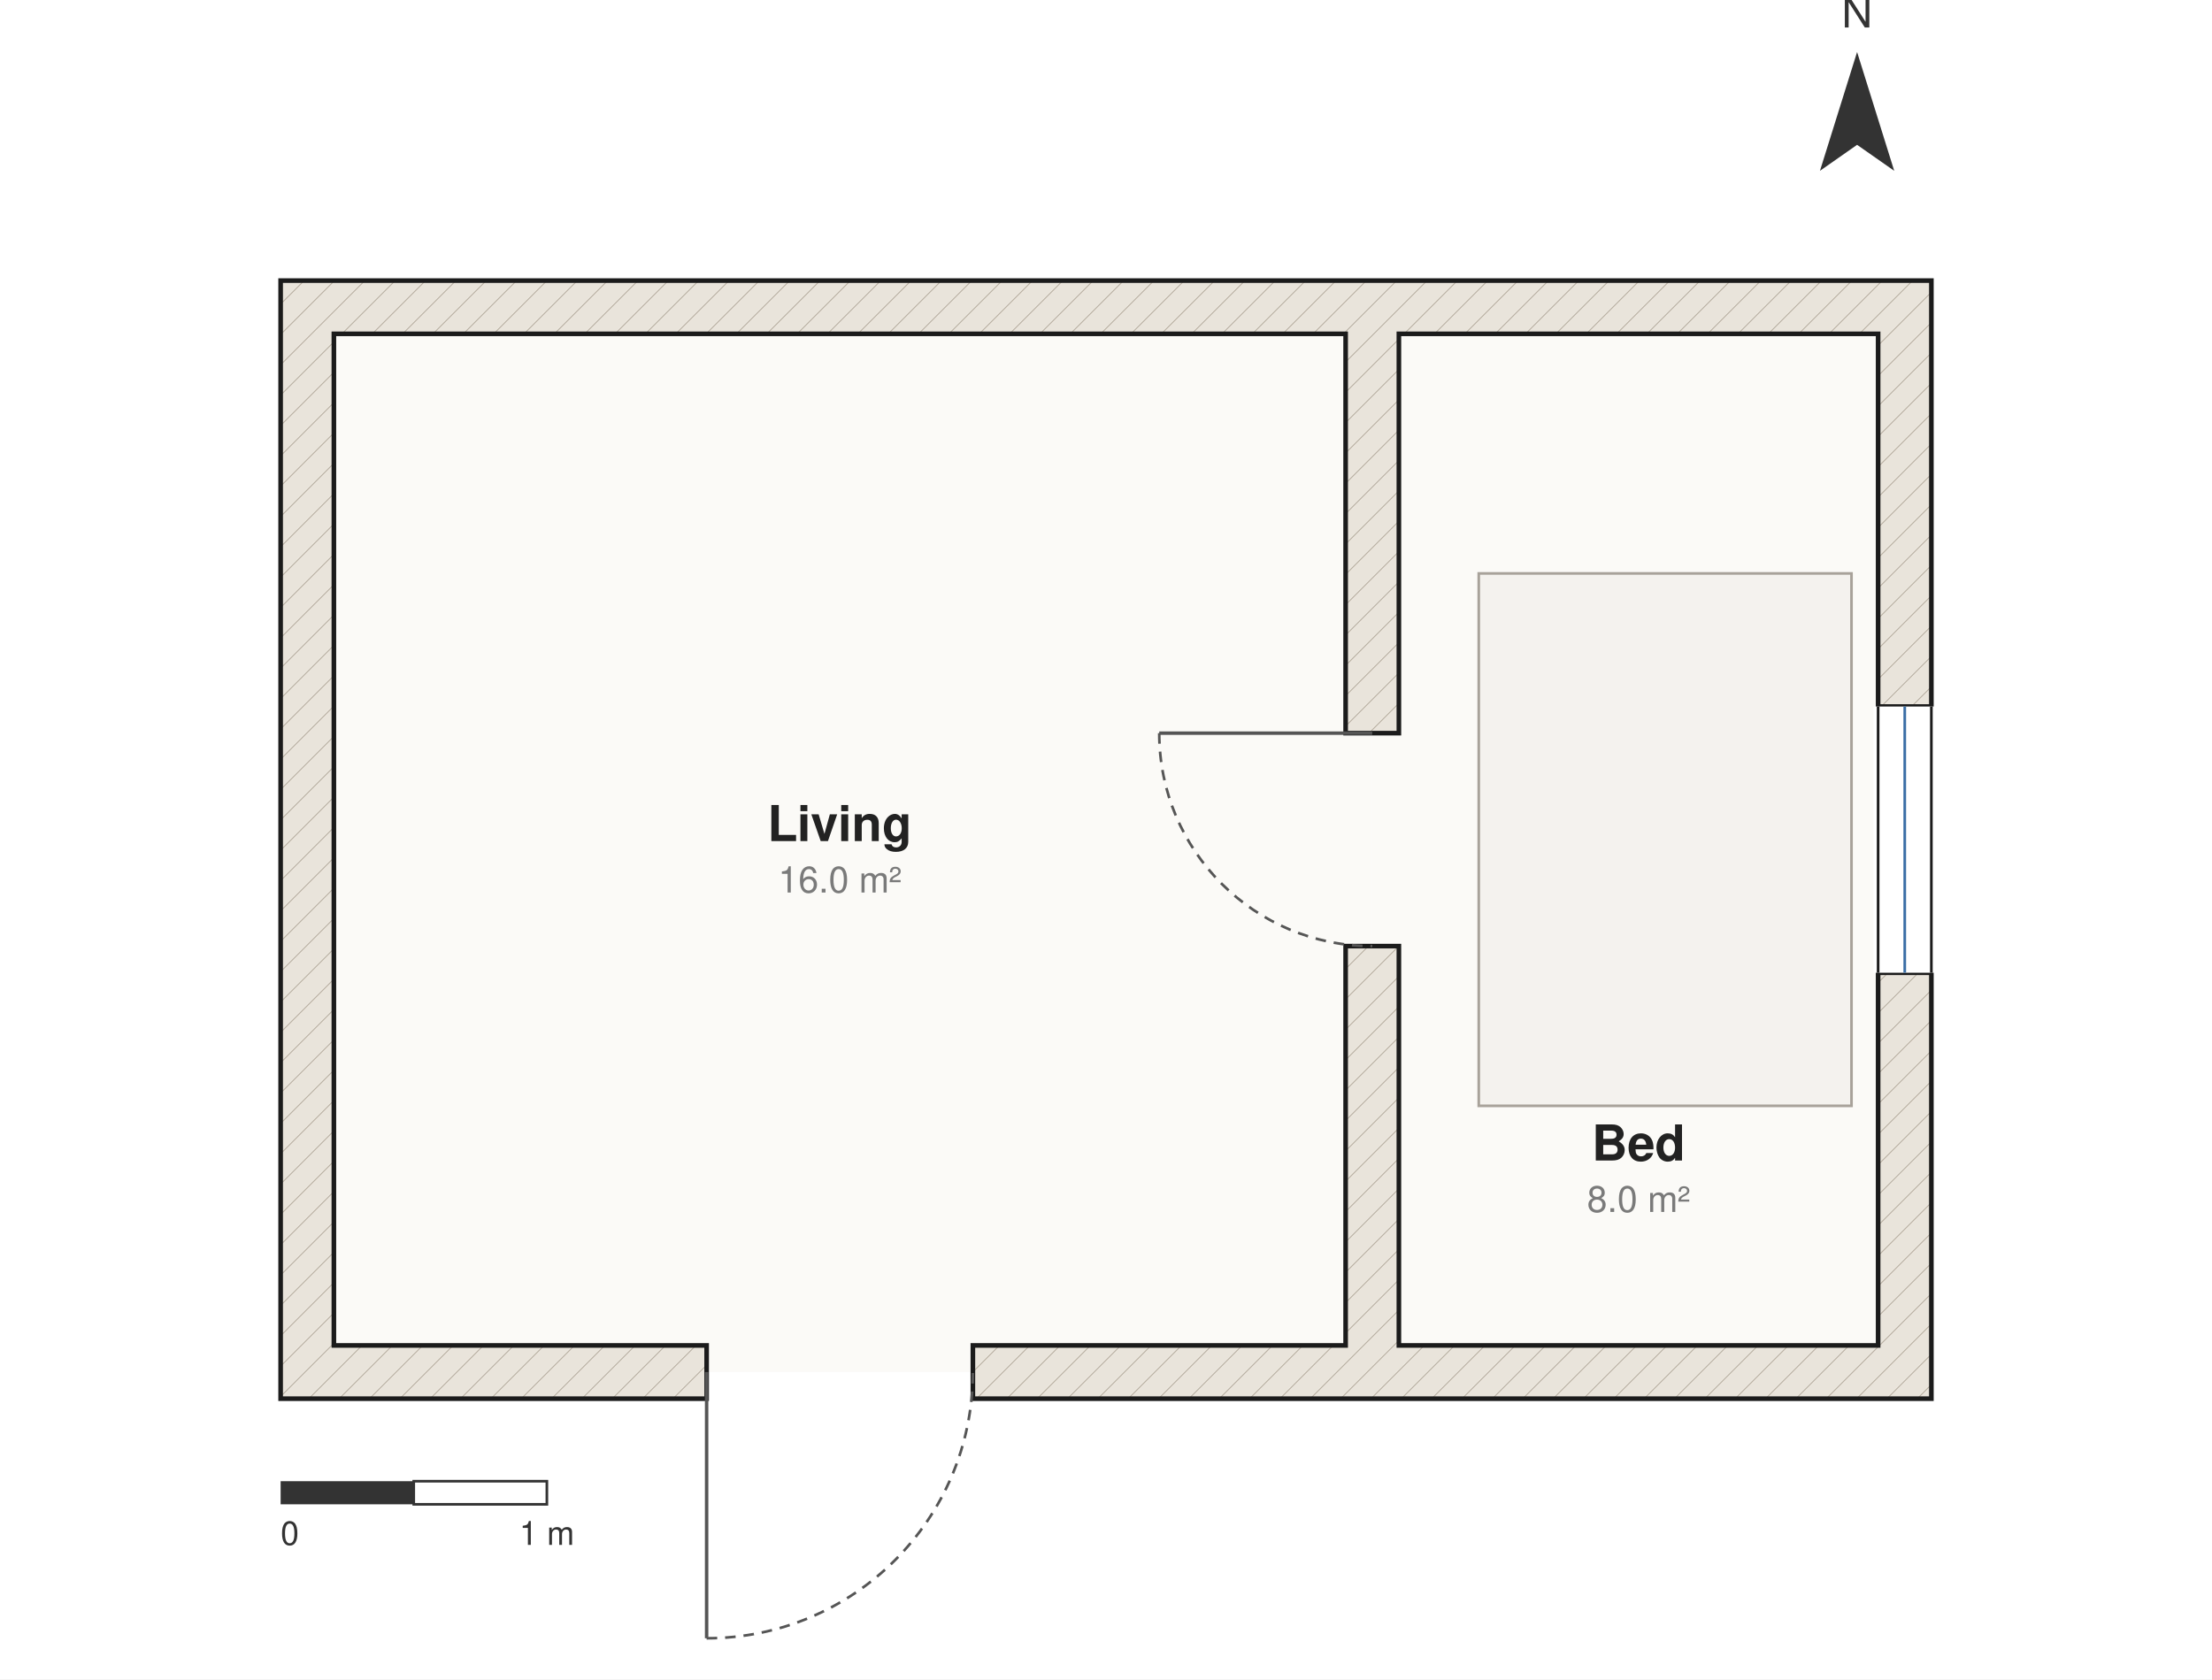
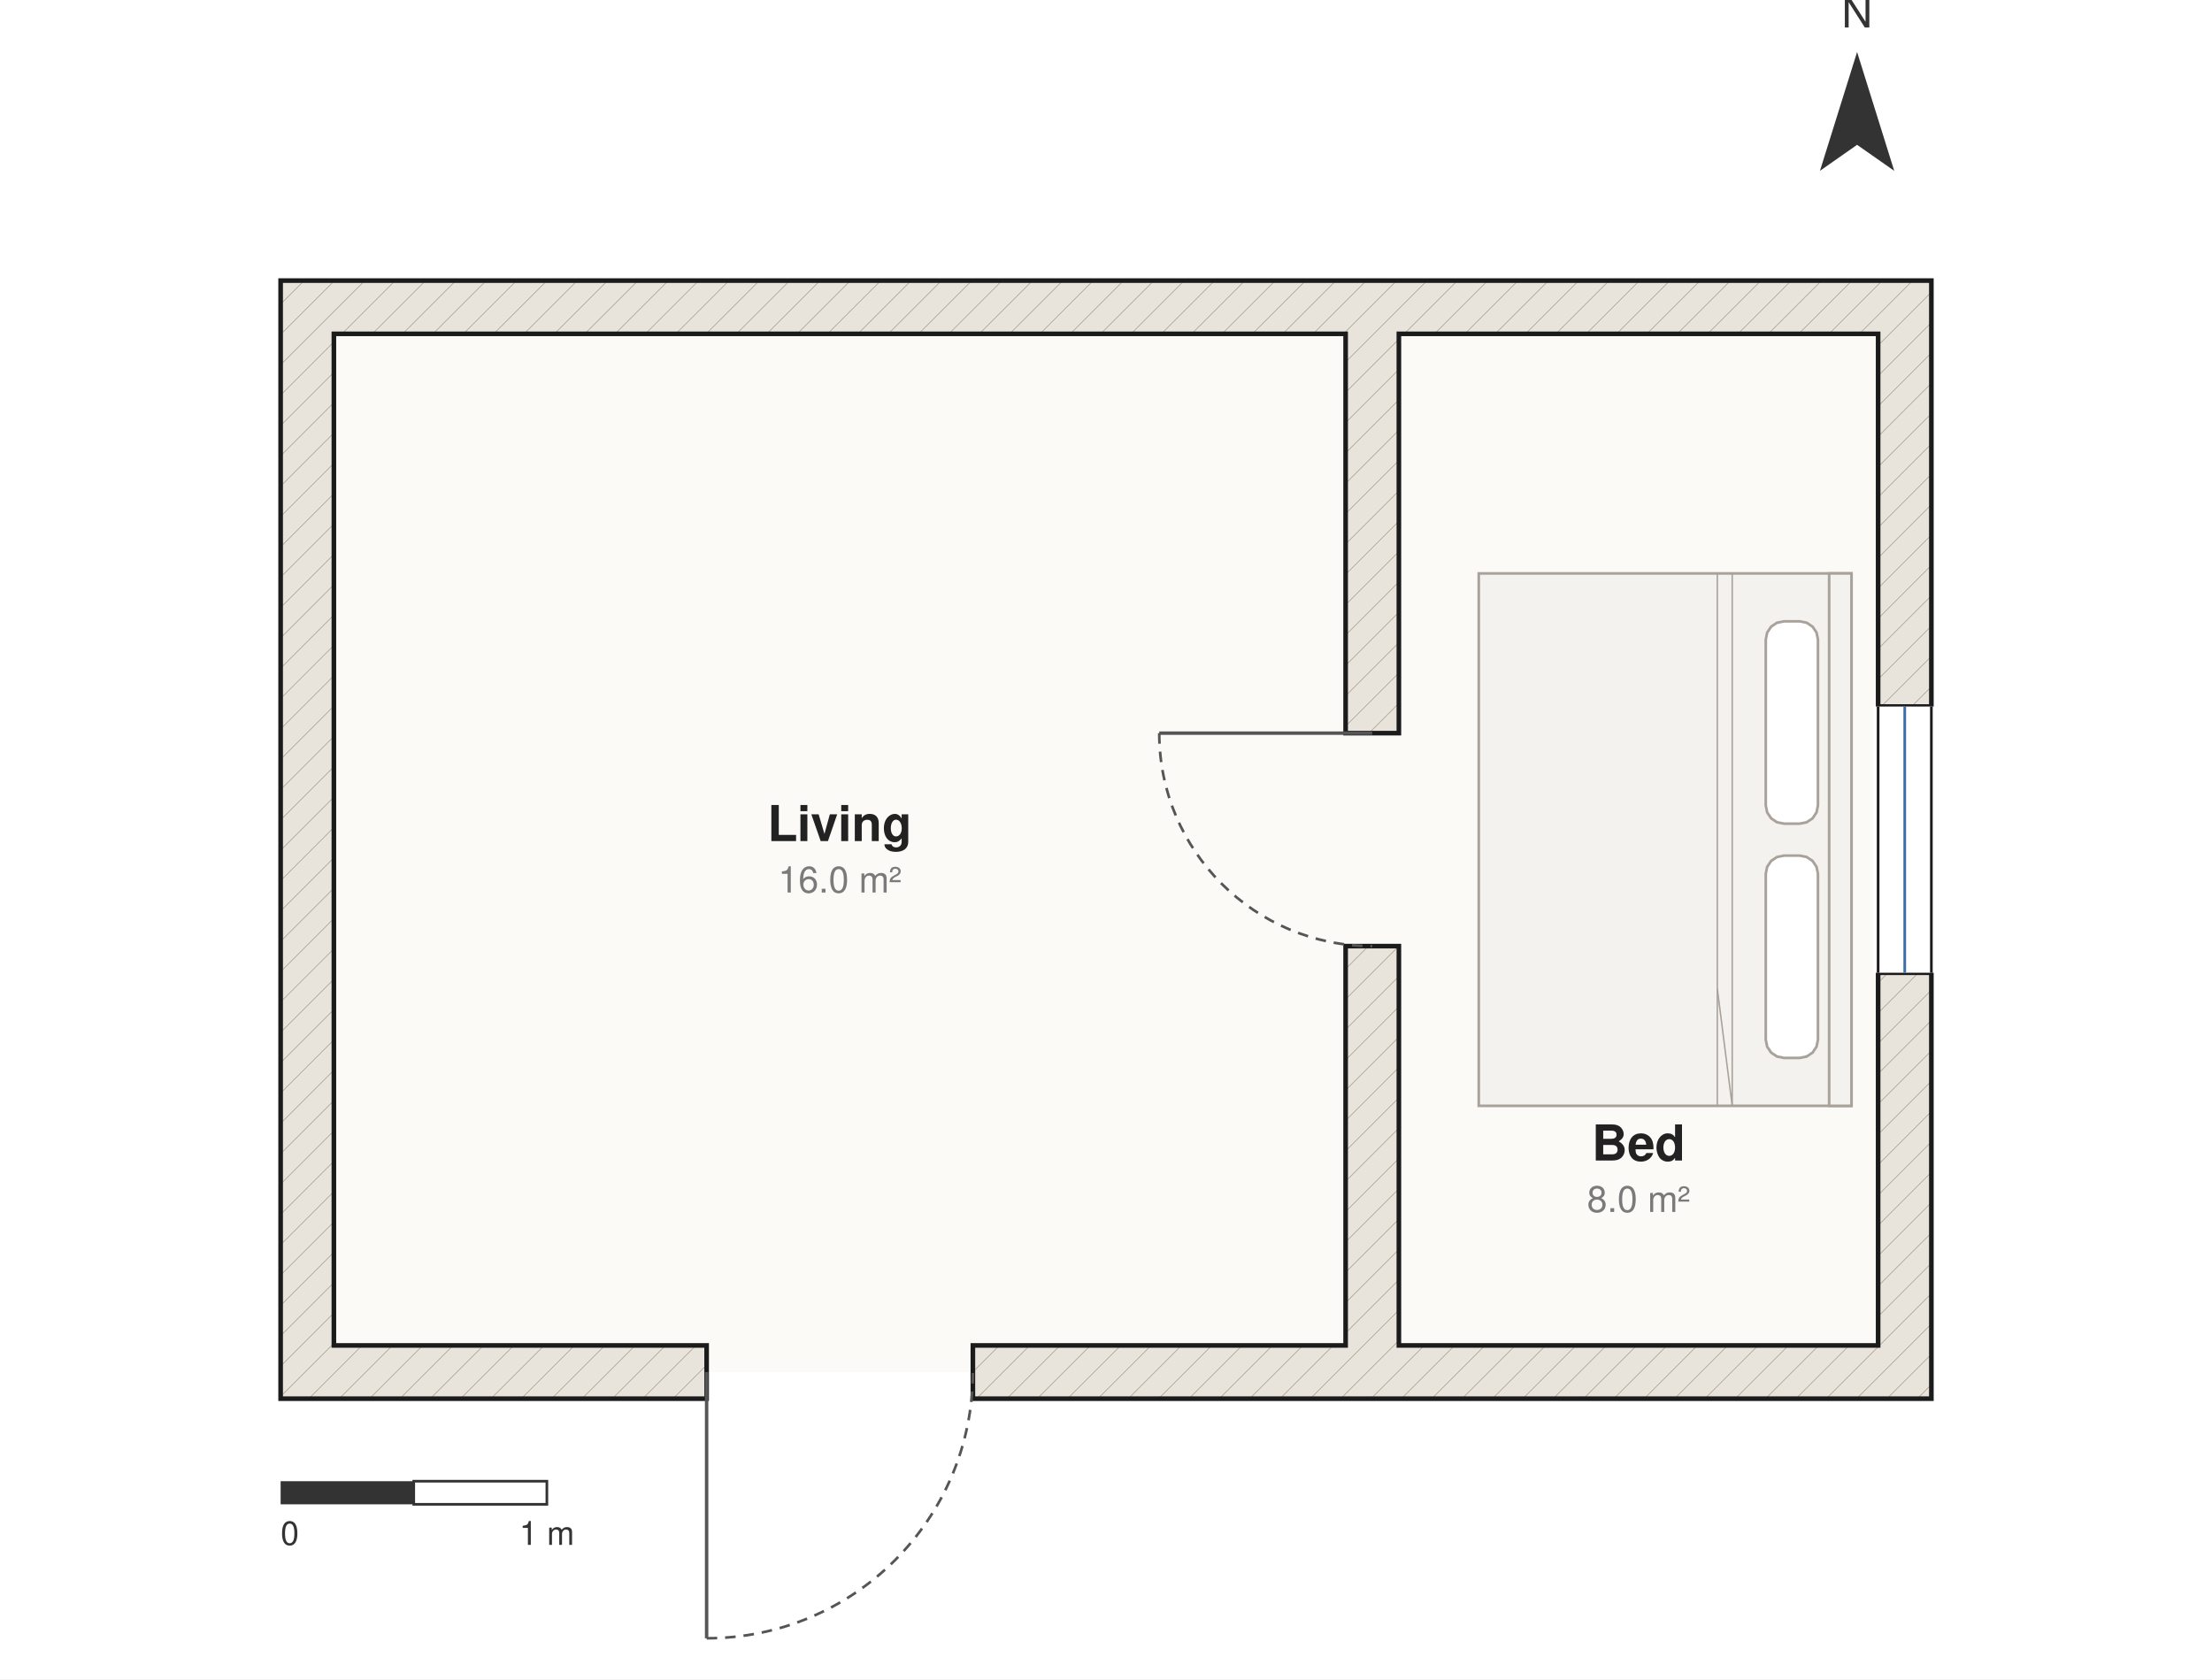
<svg xmlns="http://www.w3.org/2000/svg" viewBox="-1154 -1154 8308 6308" font-family="Helvetica, Arial, sans-serif">
  <defs>
    <pattern id="poche" patternUnits="userSpaceOnUse" width="80.6" height="80.6" patternTransform="rotate(45)">
      <rect width="80.6" height="80.6" fill="#e9e4db" />
      <line x1="0" y1="0" x2="0" y2="80.6" stroke="#b9b1a4" stroke-width="6.94" />
    </pattern>
  </defs>
  <rect x="-1154" y="-1154" width="8308" height="6308" fill="#ffffff" />
  <g id="A-FLOR">
    <polygon points="0,0 4000,0 4000,4000 0,4000" fill="#fbfaf7" />
    <polygon points="4000,0 6000,0 6000,4000 4000,4000" fill="#fbfaf7" />
  </g>
  <g id="A-FURN">
-     <polygon points="4400,1000 5800,1000 5800,3000 4400,3000" fill="#f4f2ee" stroke="#a8a29a" stroke-width="9.92" />
+     <polygon points="5800,1000 5800,3000 4400,3000 4400,1000" fill="#f4f2ee" stroke="#a8a29a" stroke-width="9.92" />
+     <polygon points="5800,1000 5800,3000 5716,3000 5716,1000" fill="#f4f2ee" stroke="#a8a29a" stroke-width="9.92" />
+     <polygon points="5674,1871.4 5668.78,1897.65 5653.91,1919.91 5631.65,1934.78 5605.4,1940 5546.6,1940 5520.35,1934.78 5498.09,1919.91 5483.22,1897.65 5478,1871.4 5478,1248.6 5483.22,1222.35 5498.09,1200.09 5520.35,1185.22 5546.6,1180 5605.4,1180 5631.65,1185.22 5653.91,1200.09 5668.78,1222.35 5674,1248.6" fill="#ffffff" stroke="#a8a29a" stroke-width="9.92" />
+     <polygon points="5674,2751.4 5668.78,2777.65 5653.91,2799.91 5631.65,2814.78 5605.4,2820 5546.6,2820 5520.35,2814.78 5498.09,2799.91 5483.22,2777.65 5478,2751.4 5478,2128.6 5483.22,2102.35 5498.09,2080.09 5520.35,2065.22 5546.6,2060 5605.4,2060 5631.65,2065.22 5653.91,2080.09 5668.78,2102.35 5674,2128.6" fill="#ffffff" stroke="#a8a29a" stroke-width="9.92" />
+     <line x1="5352" y1="1000" x2="5352" y2="3000" stroke="#a8a29a" stroke-width="5.46" />
+     <line x1="5296" y1="1000" x2="5296" y2="3000" stroke="#a8a29a" stroke-width="5.46" />
+     <line x1="5352" y1="3000" x2="5296" y2="2560" stroke="#a8a29a" stroke-width="5.46" />
  </g>
  <g id="A-WALL">
    <path d="M -100,-100 L -100,4100 L 1500,4100 L 1500,3900 L 100,3900 L 100,100 L 3900,100 L 3900,1600 L 4100,1600 L 4100,100 L 5900,100 L 5900,1500 L 6100,1500 L 6100,-100 Z M 3900,3900 L 2500,3900 L 2500,4100 L 6100,4100 L 6100,2500 L 5900,2500 L 5900,3900 L 4100,3900 L 4100,2400 L 3900,2400 Z" fill="url(#poche)" fill-rule="nonzero" />
    <path d="M -100,-100 L -100,4100 L 1500,4100 L 1500,3900 L 100,3900 L 100,100 L 3900,100 L 3900,1600 L 4100,1600 L 4100,100 L 5900,100 L 5900,1500 L 6100,1500 L 6100,-100 Z M 3900,3900 L 2500,3900 L 2500,4100 L 6100,4100 L 6100,2500 L 5900,2500 L 5900,3900 L 4100,3900 L 4100,2400 L 3900,2400 Z" fill="none" stroke="#1b1b1b" stroke-width="17.36" stroke-linejoin="miter" stroke-miterlimit="4" />
  </g>
  <g id="A-DOOR">
    <polygon points="1500,4100 2500,4100 2500,3900 1500,3900" fill="none" />
    <line x1="1500" y1="4000" x2="1500" y2="5000" stroke="#555555" stroke-width="12.9" />
    <path d="M 1500,5000 A 1000 1000 0 0 0 2500,4000" fill="none" stroke="#555555" stroke-width="9.92" stroke-dasharray="39.68 29.76" />
    <polygon points="3900,1600 3900,2400 4100,2400 4100,1600" fill="none" />
    <line x1="4000" y1="1600" x2="3200" y2="1600" stroke="#555555" stroke-width="12.9" />
    <path d="M 3200,1600 A 800 800 0 0 0 4000,2400" fill="none" stroke="#555555" stroke-width="9.92" stroke-dasharray="39.68 29.76" />
  </g>
  <g id="A-GLAZ">
    <polygon points="6117.36,2500 6117.36,1500 5882.64,1500 5882.64,2500" fill="#ffffff" />
    <line x1="6100" y1="2500" x2="6100" y2="1500" stroke="#1b1b1b" stroke-width="9.92" />
    <line x1="5900" y1="2500" x2="5900" y2="1500" stroke="#1b1b1b" stroke-width="9.92" />
    <line x1="6000" y1="2500" x2="6000" y2="1500" stroke="#3a6ea5" stroke-width="9.92" />
  </g>
  <g id="A-ANNO-TEXT">
    <text x="2000" y="1962.8" font-size="186" fill="#222222" text-anchor="middle" dominant-baseline="central" font-weight="600">Living</text>
    <text x="2000" y="2167.4" font-size="136.4" fill="#7a7a7a" text-anchor="middle" dominant-baseline="central">16.0 m²</text>
    <text x="5000" y="3162.8" font-size="186" fill="#222222" text-anchor="middle" dominant-baseline="central" font-weight="600">Bed</text>
    <text x="5000" y="3367.4" font-size="136.4" fill="#7a7a7a" text-anchor="middle" dominant-baseline="central">8.0 m²</text>
  </g>
  <g>
    <polygon points="5821,-958.7 5681.5,-512.3 5821,-609.95 5960.5,-512.3" fill="#333333" transform="rotate(0 5821 -679.7)" />
    <text x="5821" y="-1087.66" font-size="161.2" fill="#333333" text-anchor="middle" dominant-baseline="central">N</text>
  </g>
  <g>
    <rect x="-100" y="4410" width="500" height="86.8" fill="#333333" />
    <rect x="400" y="4410" width="500" height="86.8" fill="none" stroke="#333333" stroke-width="9.92" />
    <text x="-100" y="4620.8" font-size="124" fill="#333333" text-anchor="start" dominant-baseline="central">0</text>
    <text x="900" y="4620.8" font-size="124" fill="#333333" text-anchor="middle" dominant-baseline="central">1 m</text>
  </g>
</svg>
